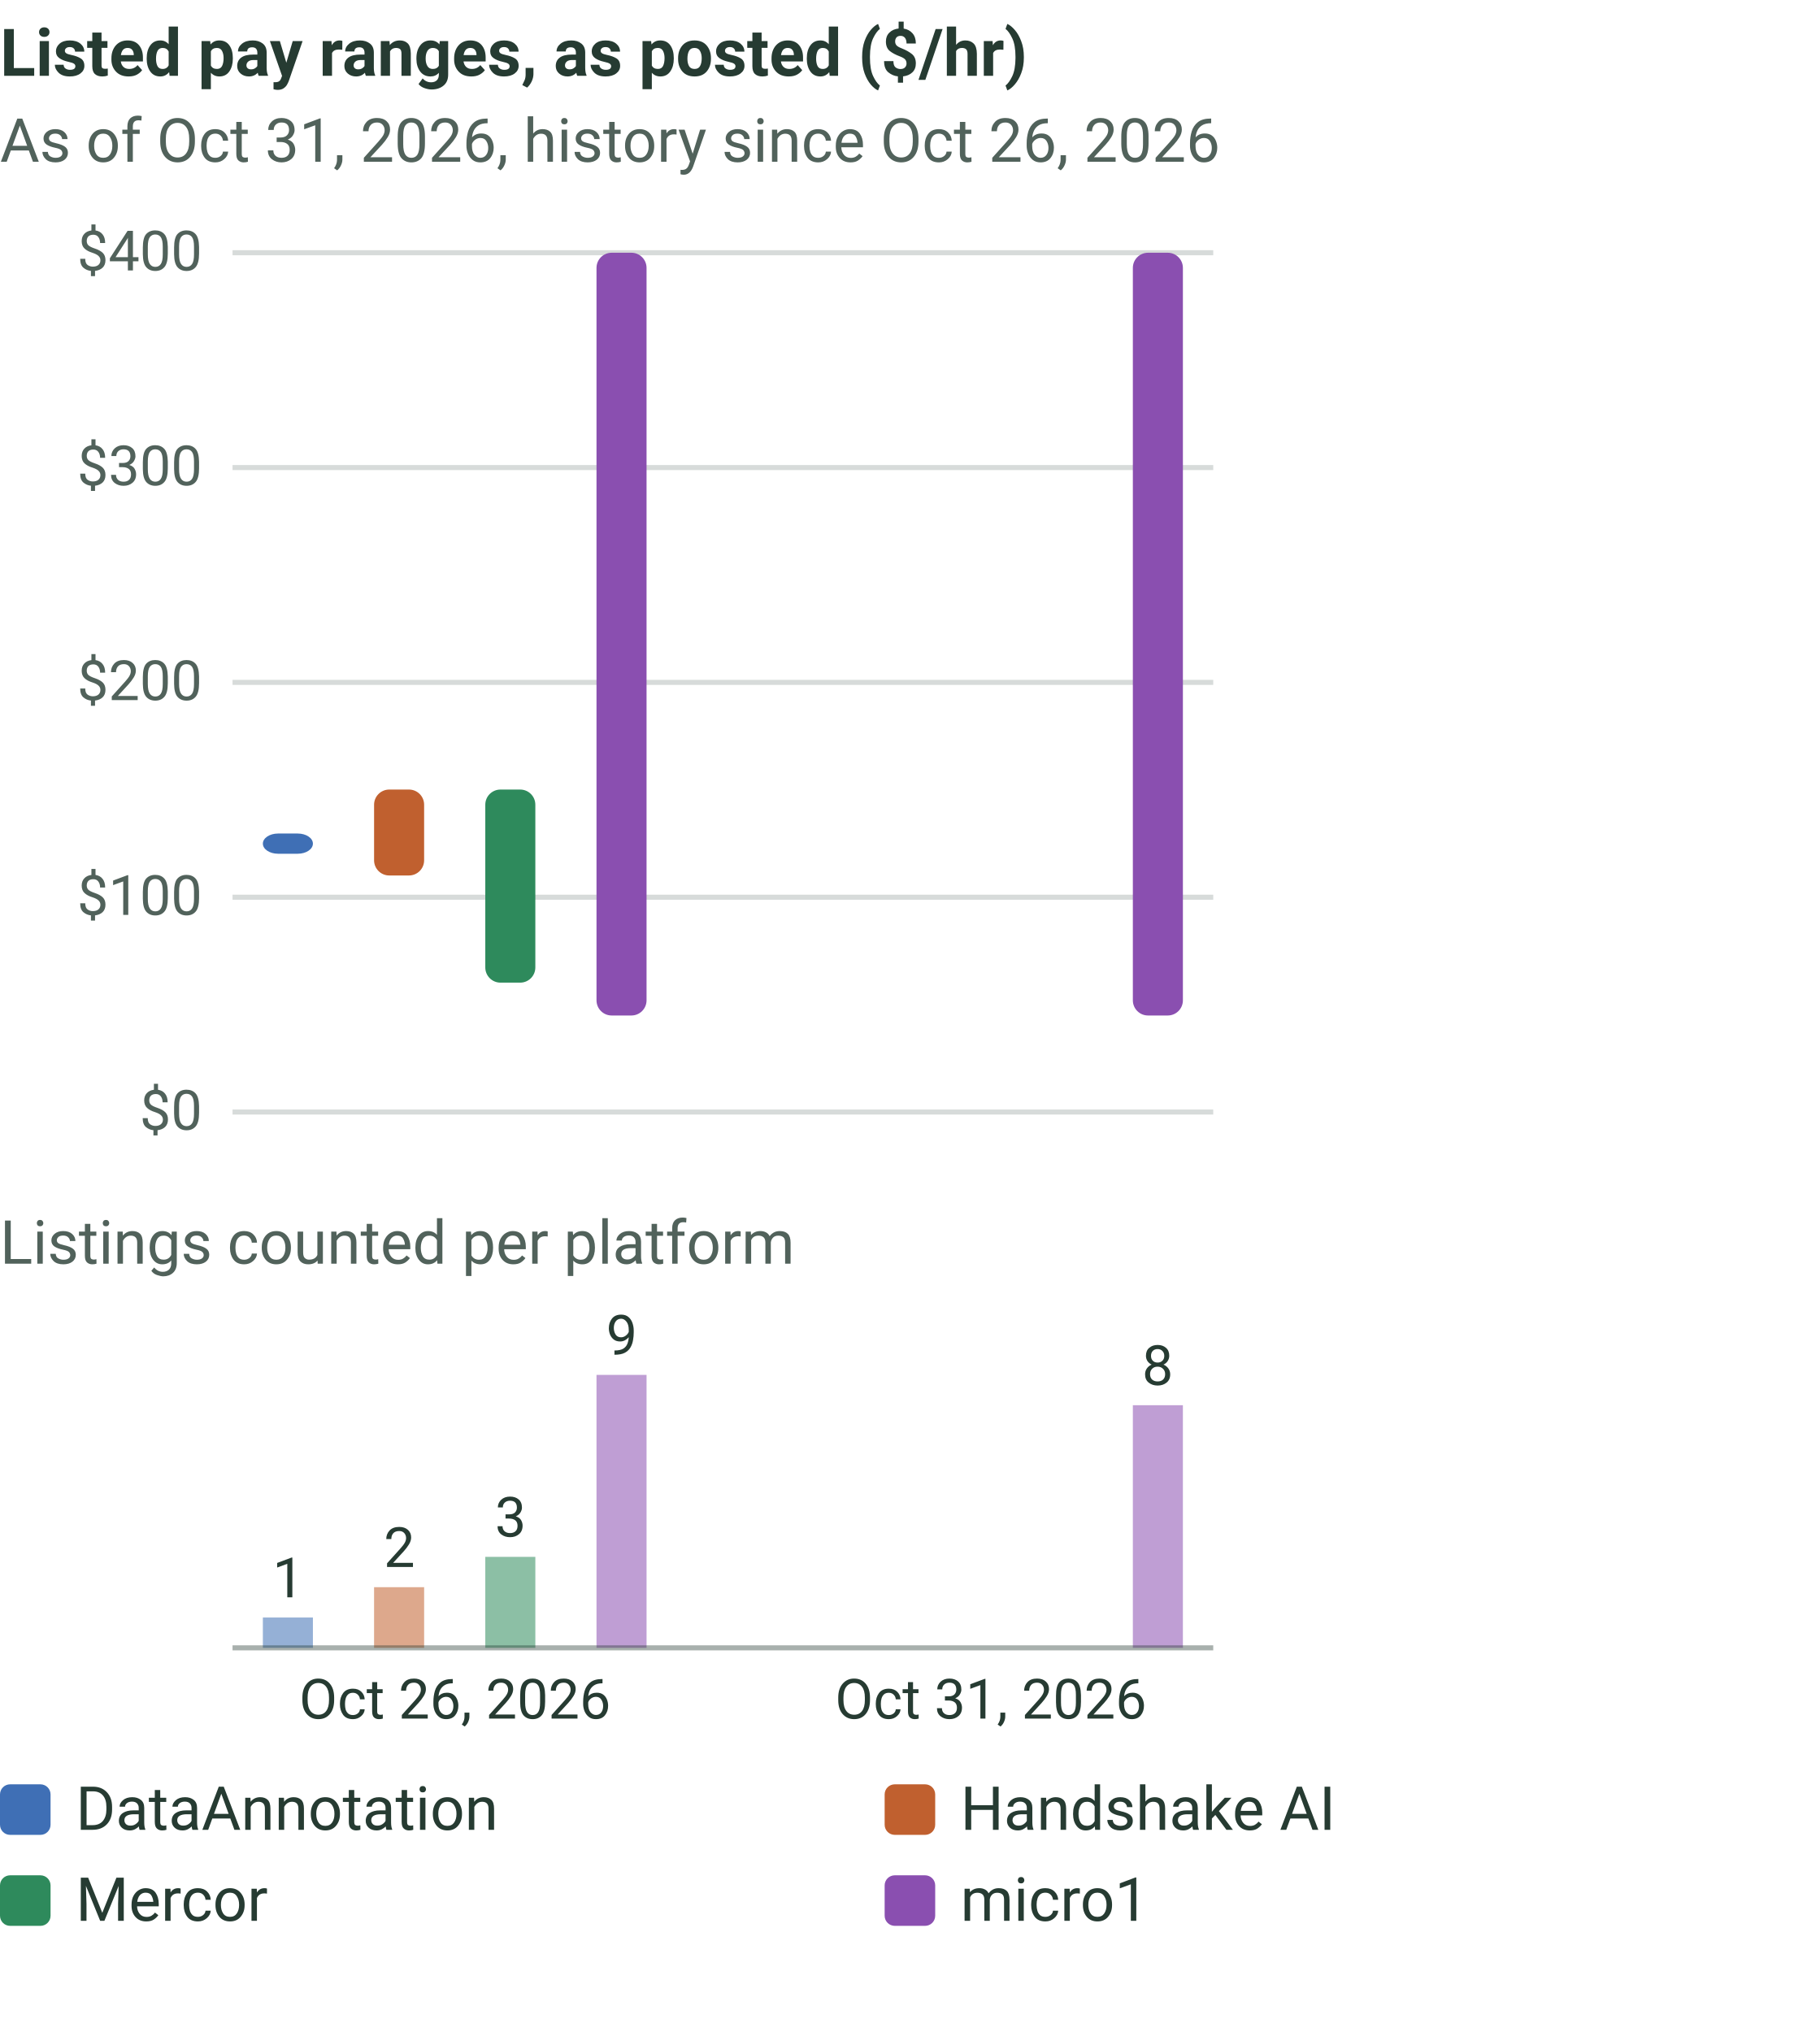
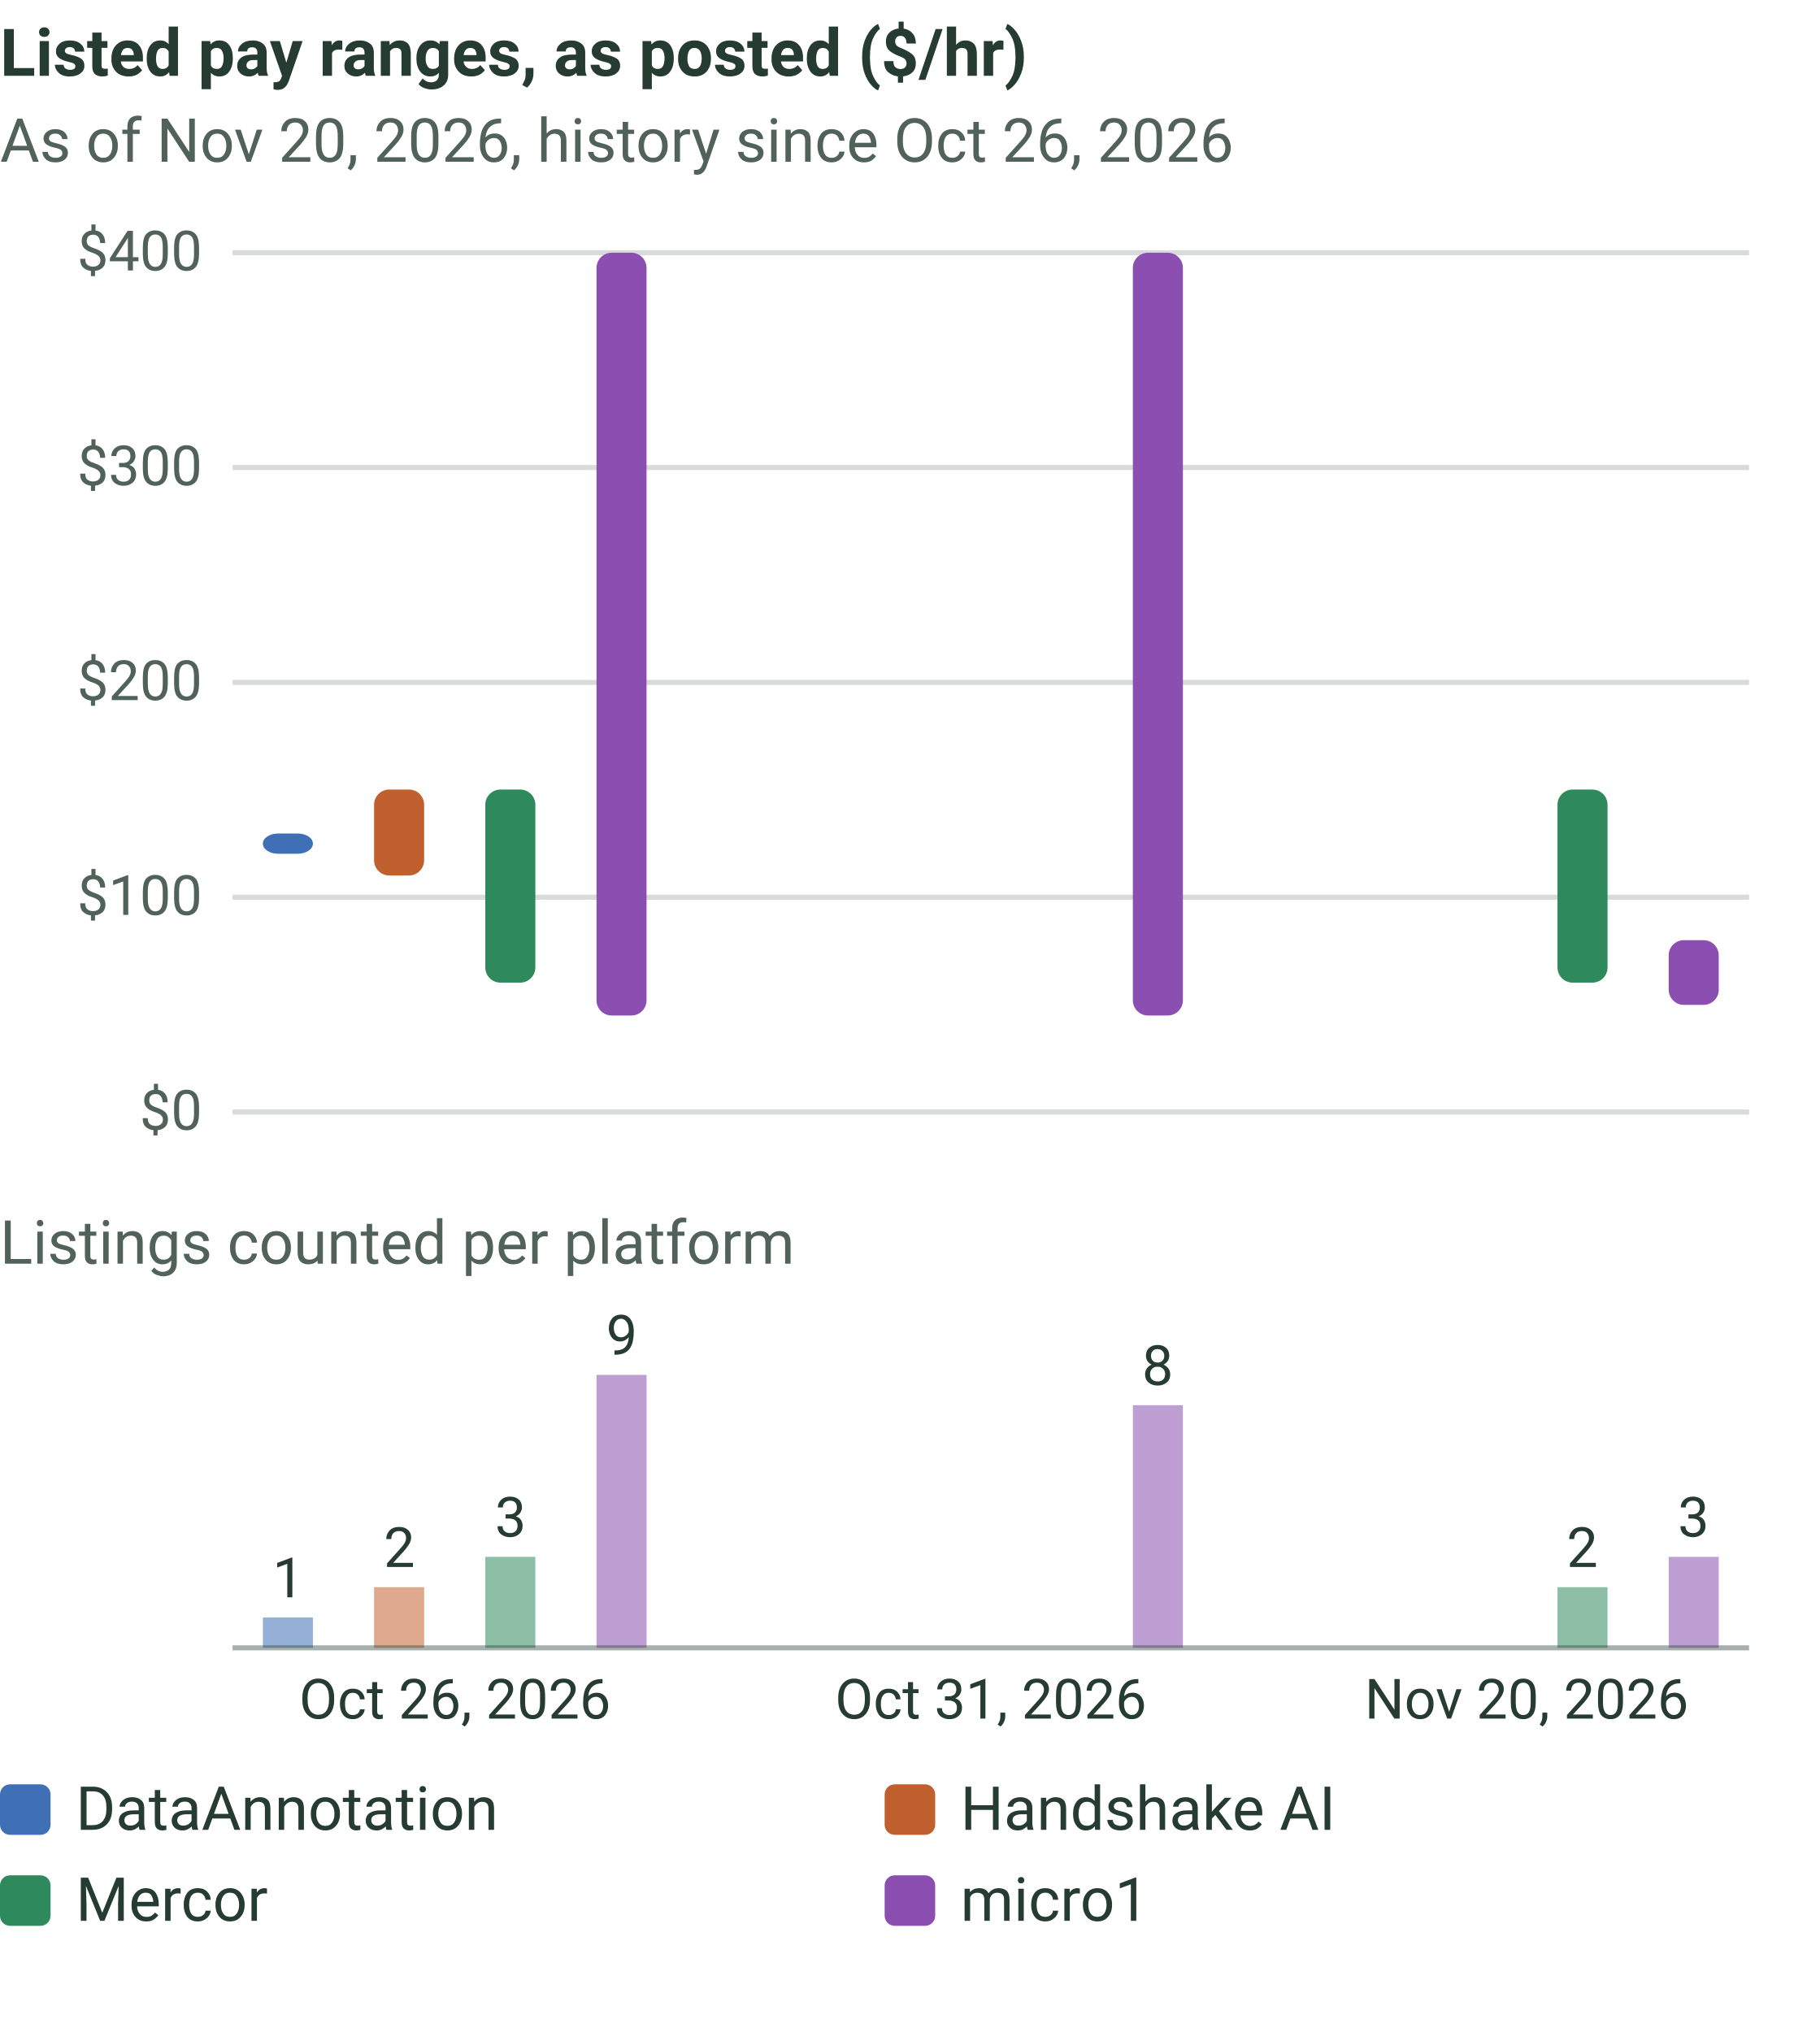
<svg xmlns="http://www.w3.org/2000/svg" class="pt-chart-svg" viewBox="0 0 360 402" width="100%" role="img" aria-labelledby="ptc-law-title ptc-law-desc" preserveAspectRatio="xMinYMin meet" font-family="system-ui, -apple-system, Segoe UI, Roboto, sans-serif" font-size="12" style="max-width:360px;height:auto;color:#263b32;background:#fffdf6">
  <text x="0" y="15" font-weight="700" font-size="13" fill="currentColor">Listed pay ranges, as posted ($/hr)</text>
-   <text x="0" y="32" font-size="12" fill="currentColor" opacity=".8">As of Oct 31, 2026, history since Oct 26, 2026</text>
-   <line x1="46" x2="240" y1="220.0" y2="220.0" stroke="currentColor" stroke-opacity=".18" />
+   <text x="0" y="32" font-size="12" fill="currentColor" opacity=".8">As of Nov 20, 2026, history since Oct 26, 2026</text>
+   <line x1="46" x2="346" y1="220.0" y2="220.0" stroke="currentColor" stroke-opacity=".18" />
  <text x="40" y="223.5" text-anchor="end" font-size="11" fill="currentColor" opacity=".8">$0</text>
-   <line x1="46" x2="240" y1="177.5" y2="177.5" stroke="currentColor" stroke-opacity=".18" />
+   <line x1="46" x2="346" y1="177.5" y2="177.5" stroke="currentColor" stroke-opacity=".18" />
  <text x="40" y="181.0" text-anchor="end" font-size="11" fill="currentColor" opacity=".8">$100</text>
-   <line x1="46" x2="240" y1="135.0" y2="135.0" stroke="currentColor" stroke-opacity=".18" />
+   <line x1="46" x2="346" y1="135.0" y2="135.0" stroke="currentColor" stroke-opacity=".18" />
  <text x="40" y="138.5" text-anchor="end" font-size="11" fill="currentColor" opacity=".8">$200</text>
-   <line x1="46" x2="240" y1="92.5" y2="92.5" stroke="currentColor" stroke-opacity=".18" />
+   <line x1="46" x2="346" y1="92.5" y2="92.5" stroke="currentColor" stroke-opacity=".18" />
  <text x="40" y="96.0" text-anchor="end" font-size="11" fill="currentColor" opacity=".8">$300</text>
-   <line x1="46" x2="240" y1="50.0" y2="50.0" stroke="currentColor" stroke-opacity=".18" />
+   <line x1="46" x2="346" y1="50.0" y2="50.0" stroke="currentColor" stroke-opacity=".18" />
  <text x="40" y="53.5" text-anchor="end" font-size="11" fill="currentColor" opacity=".8">$400</text>
  <rect x="52.0" y="164.9" width="9.9" height="4.0" rx="3" fill="#3f6fb5" />
  <rect x="52.0" y="320.0" width="9.9" height="6.0" fill="#3f6fb5" fill-opacity=".55" />
  <text x="57.0" y="316.0" text-anchor="middle" font-size="11" fill="currentColor">1</text>
  <rect x="74.0" y="156.2" width="9.9" height="17.0" rx="3" fill="#c0602f" />
  <rect x="74.0" y="314.0" width="9.9" height="12.0" fill="#c0602f" fill-opacity=".55" />
  <text x="79.0" y="310.0" text-anchor="middle" font-size="11" fill="currentColor">2</text>
  <rect x="96.0" y="156.2" width="9.9" height="38.2" rx="3" fill="#2e8a5c" />
  <rect x="96.0" y="308.0" width="9.9" height="18.0" fill="#2e8a5c" fill-opacity=".55" />
  <text x="101.0" y="304.0" text-anchor="middle" font-size="11" fill="currentColor">3</text>
  <rect x="118.0" y="50.0" width="9.9" height="150.9" rx="3" fill="#8a4fb0" />
  <rect x="118.0" y="272.0" width="9.9" height="54.0" fill="#8a4fb0" fill-opacity=".55" />
  <text x="123.0" y="268.0" text-anchor="middle" font-size="11" fill="currentColor">9</text>
  <text x="90.0" y="340" text-anchor="middle" font-size="11" fill="currentColor">Oct 26, 2026</text>
  <rect x="224.1" y="50.0" width="9.9" height="150.9" rx="3" fill="#8a4fb0" />
  <rect x="224.1" y="278.0" width="9.9" height="48.0" fill="#8a4fb0" fill-opacity=".55" />
  <text x="229.0" y="274.0" text-anchor="middle" font-size="11" fill="currentColor">8</text>
  <text x="196.0" y="340" text-anchor="middle" font-size="11" fill="currentColor">Oct 31, 2026</text>
-   <line x1="46" x2="240" y1="326" y2="326" stroke="currentColor" stroke-opacity=".4" />
+   <rect x="308.1" y="156.2" width="9.9" height="38.2" rx="3" fill="#2e8a5c" />
+   <rect x="308.1" y="314.0" width="9.9" height="12.0" fill="#2e8a5c" fill-opacity=".55" />
+   <text x="313.0" y="310.0" text-anchor="middle" font-size="11" fill="currentColor">2</text>
+   <rect x="330.1" y="186.0" width="9.9" height="12.8" rx="3" fill="#8a4fb0" />
+   <rect x="330.1" y="308.0" width="9.9" height="18.0" fill="#8a4fb0" fill-opacity=".55" />
+   <text x="335.0" y="304.0" text-anchor="middle" font-size="11" fill="currentColor">3</text>
+   <text x="302.0" y="340" text-anchor="middle" font-size="11" fill="currentColor">Nov 20, 2026</text>
+   <line x1="46" x2="346" y1="326" y2="326" stroke="currentColor" stroke-opacity=".4" />
  <text x="0" y="250" font-size="12" fill="currentColor" opacity=".8">Listings counted per platform</text>
  <rect x="0" y="353" width="10" height="10" rx="2" fill="#3f6fb5" />
  <text x="15" y="362" font-size="12" fill="currentColor">DataAnnotation</text>
  <rect x="175" y="353" width="10" height="10" rx="2" fill="#c0602f" />
  <text x="190" y="362" font-size="12" fill="currentColor">Handshake AI</text>
  <rect x="0" y="371" width="10" height="10" rx="2" fill="#2e8a5c" />
  <text x="15" y="380" font-size="12" fill="currentColor">Mercor</text>
  <rect x="175" y="371" width="10" height="10" rx="2" fill="#8a4fb0" />
  <text x="190" y="380" font-size="12" fill="currentColor">micro1</text>
</svg>
